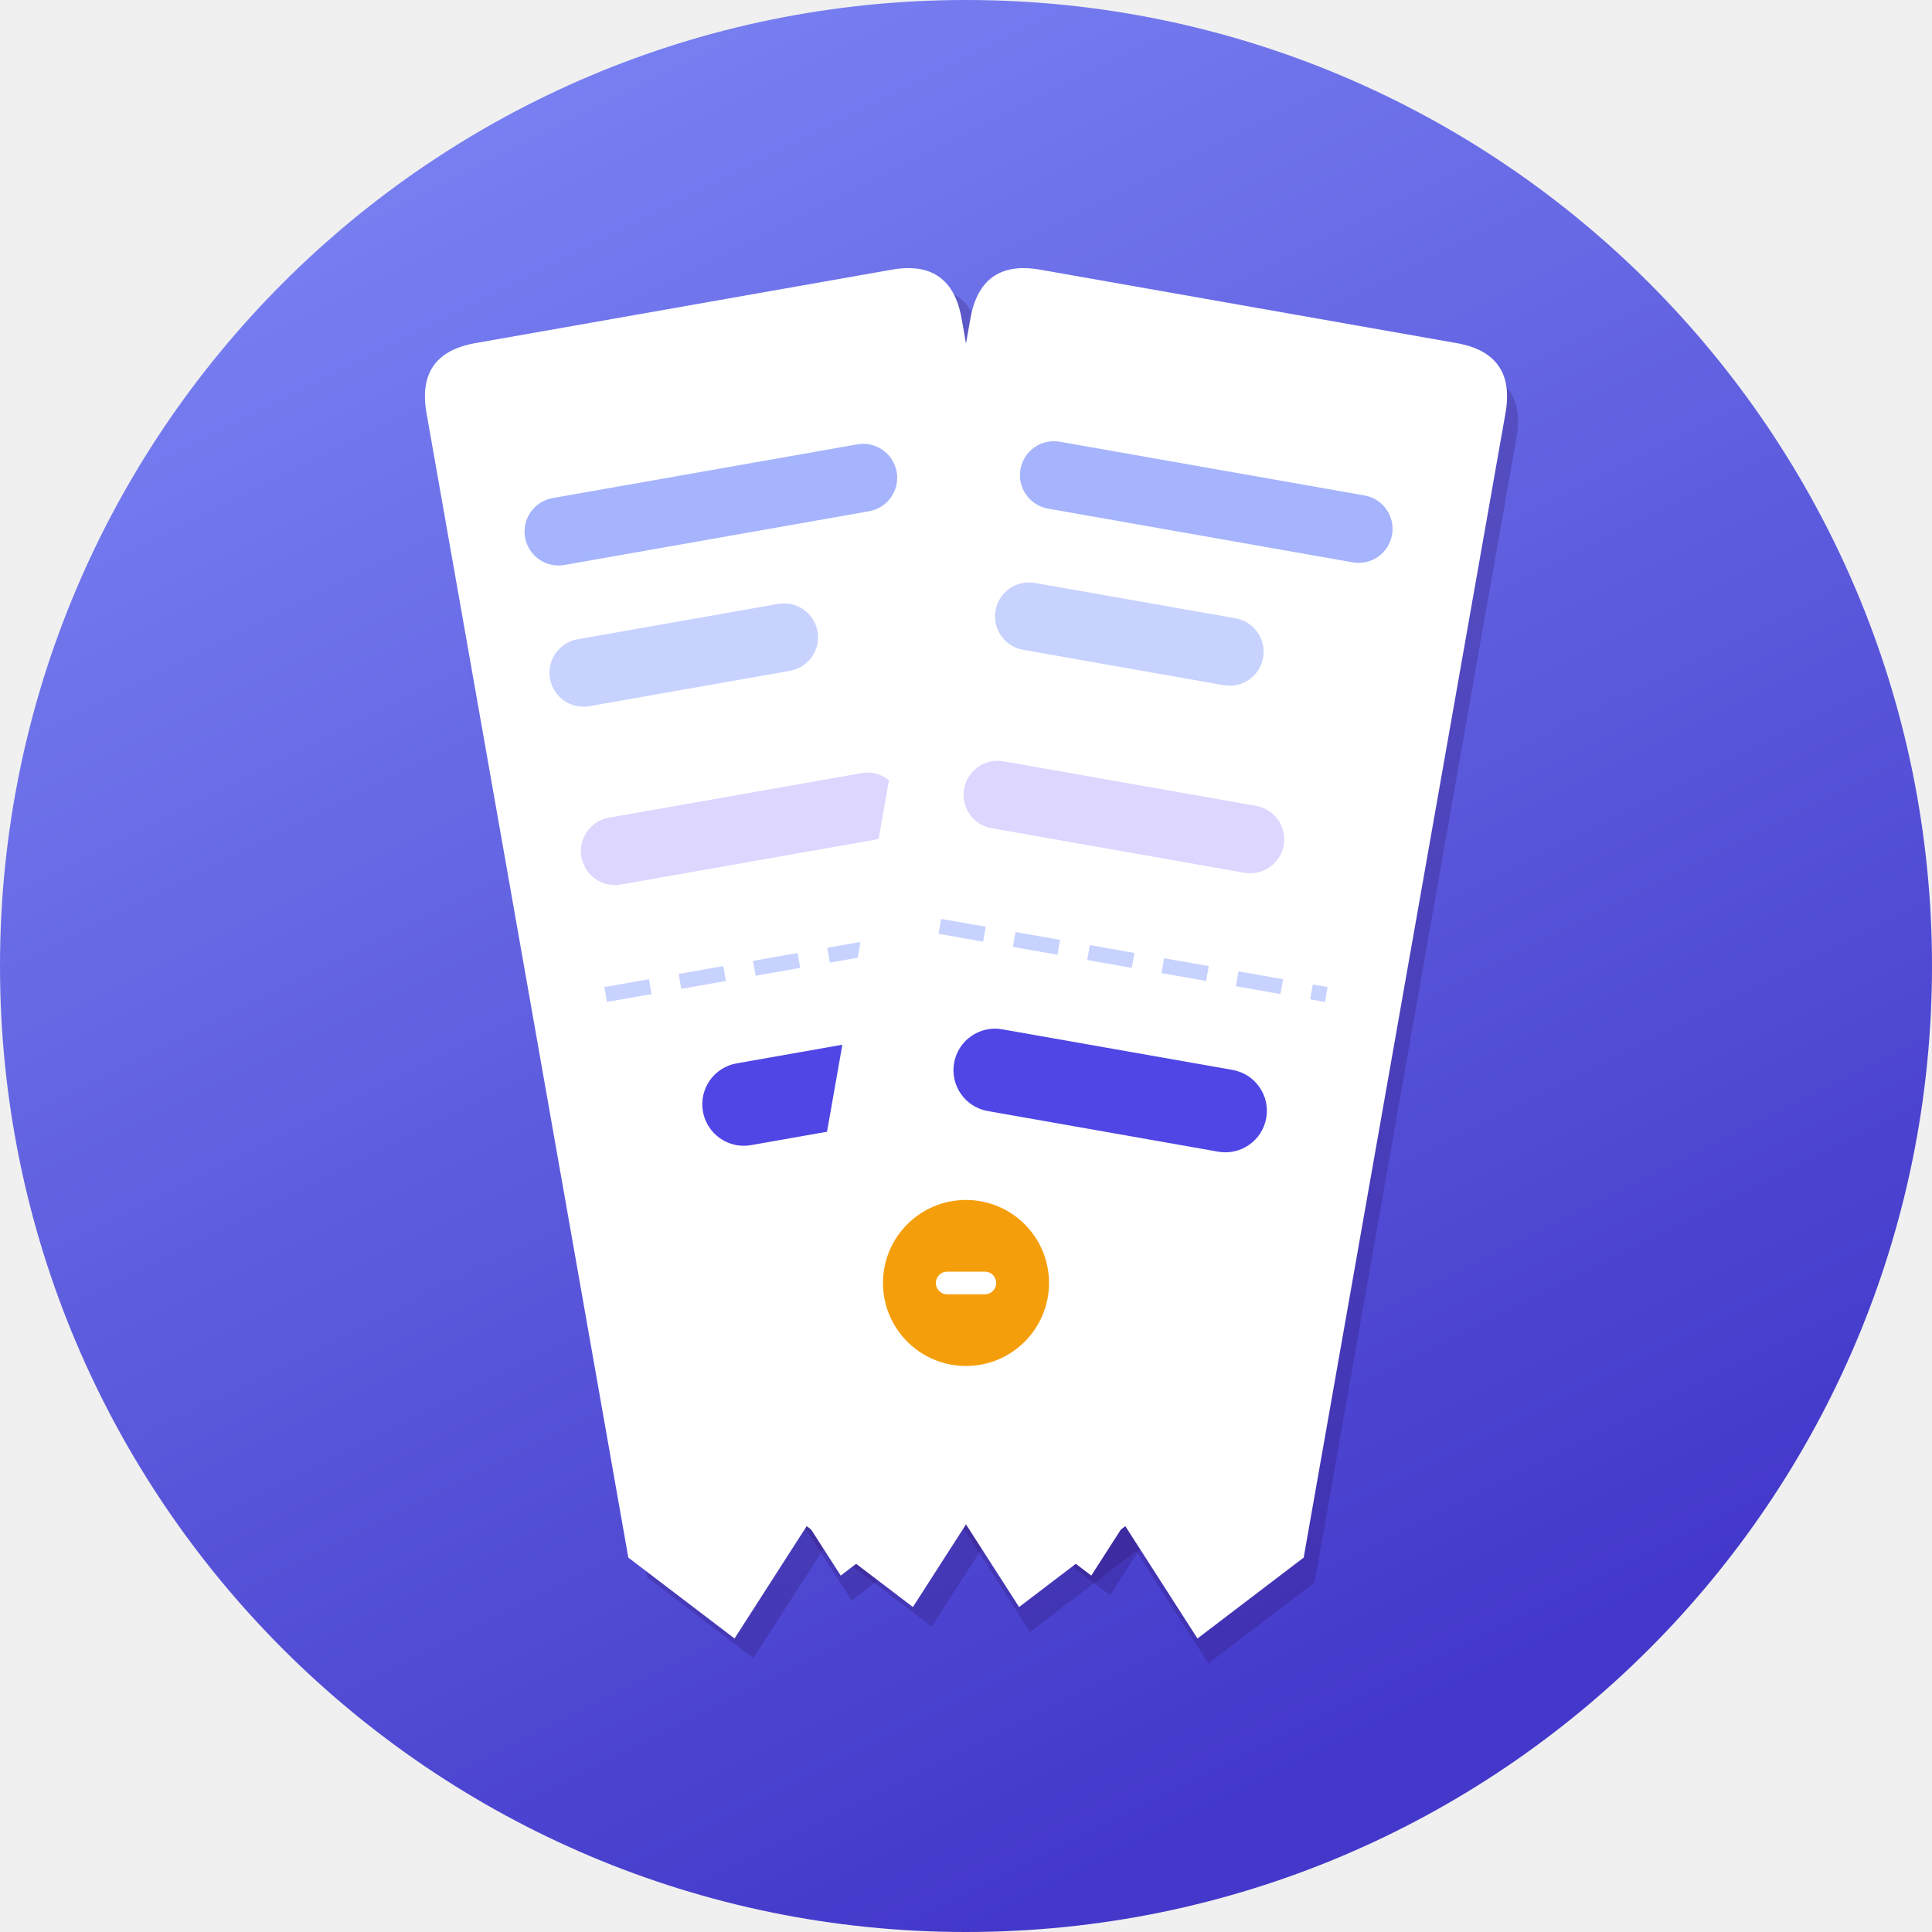
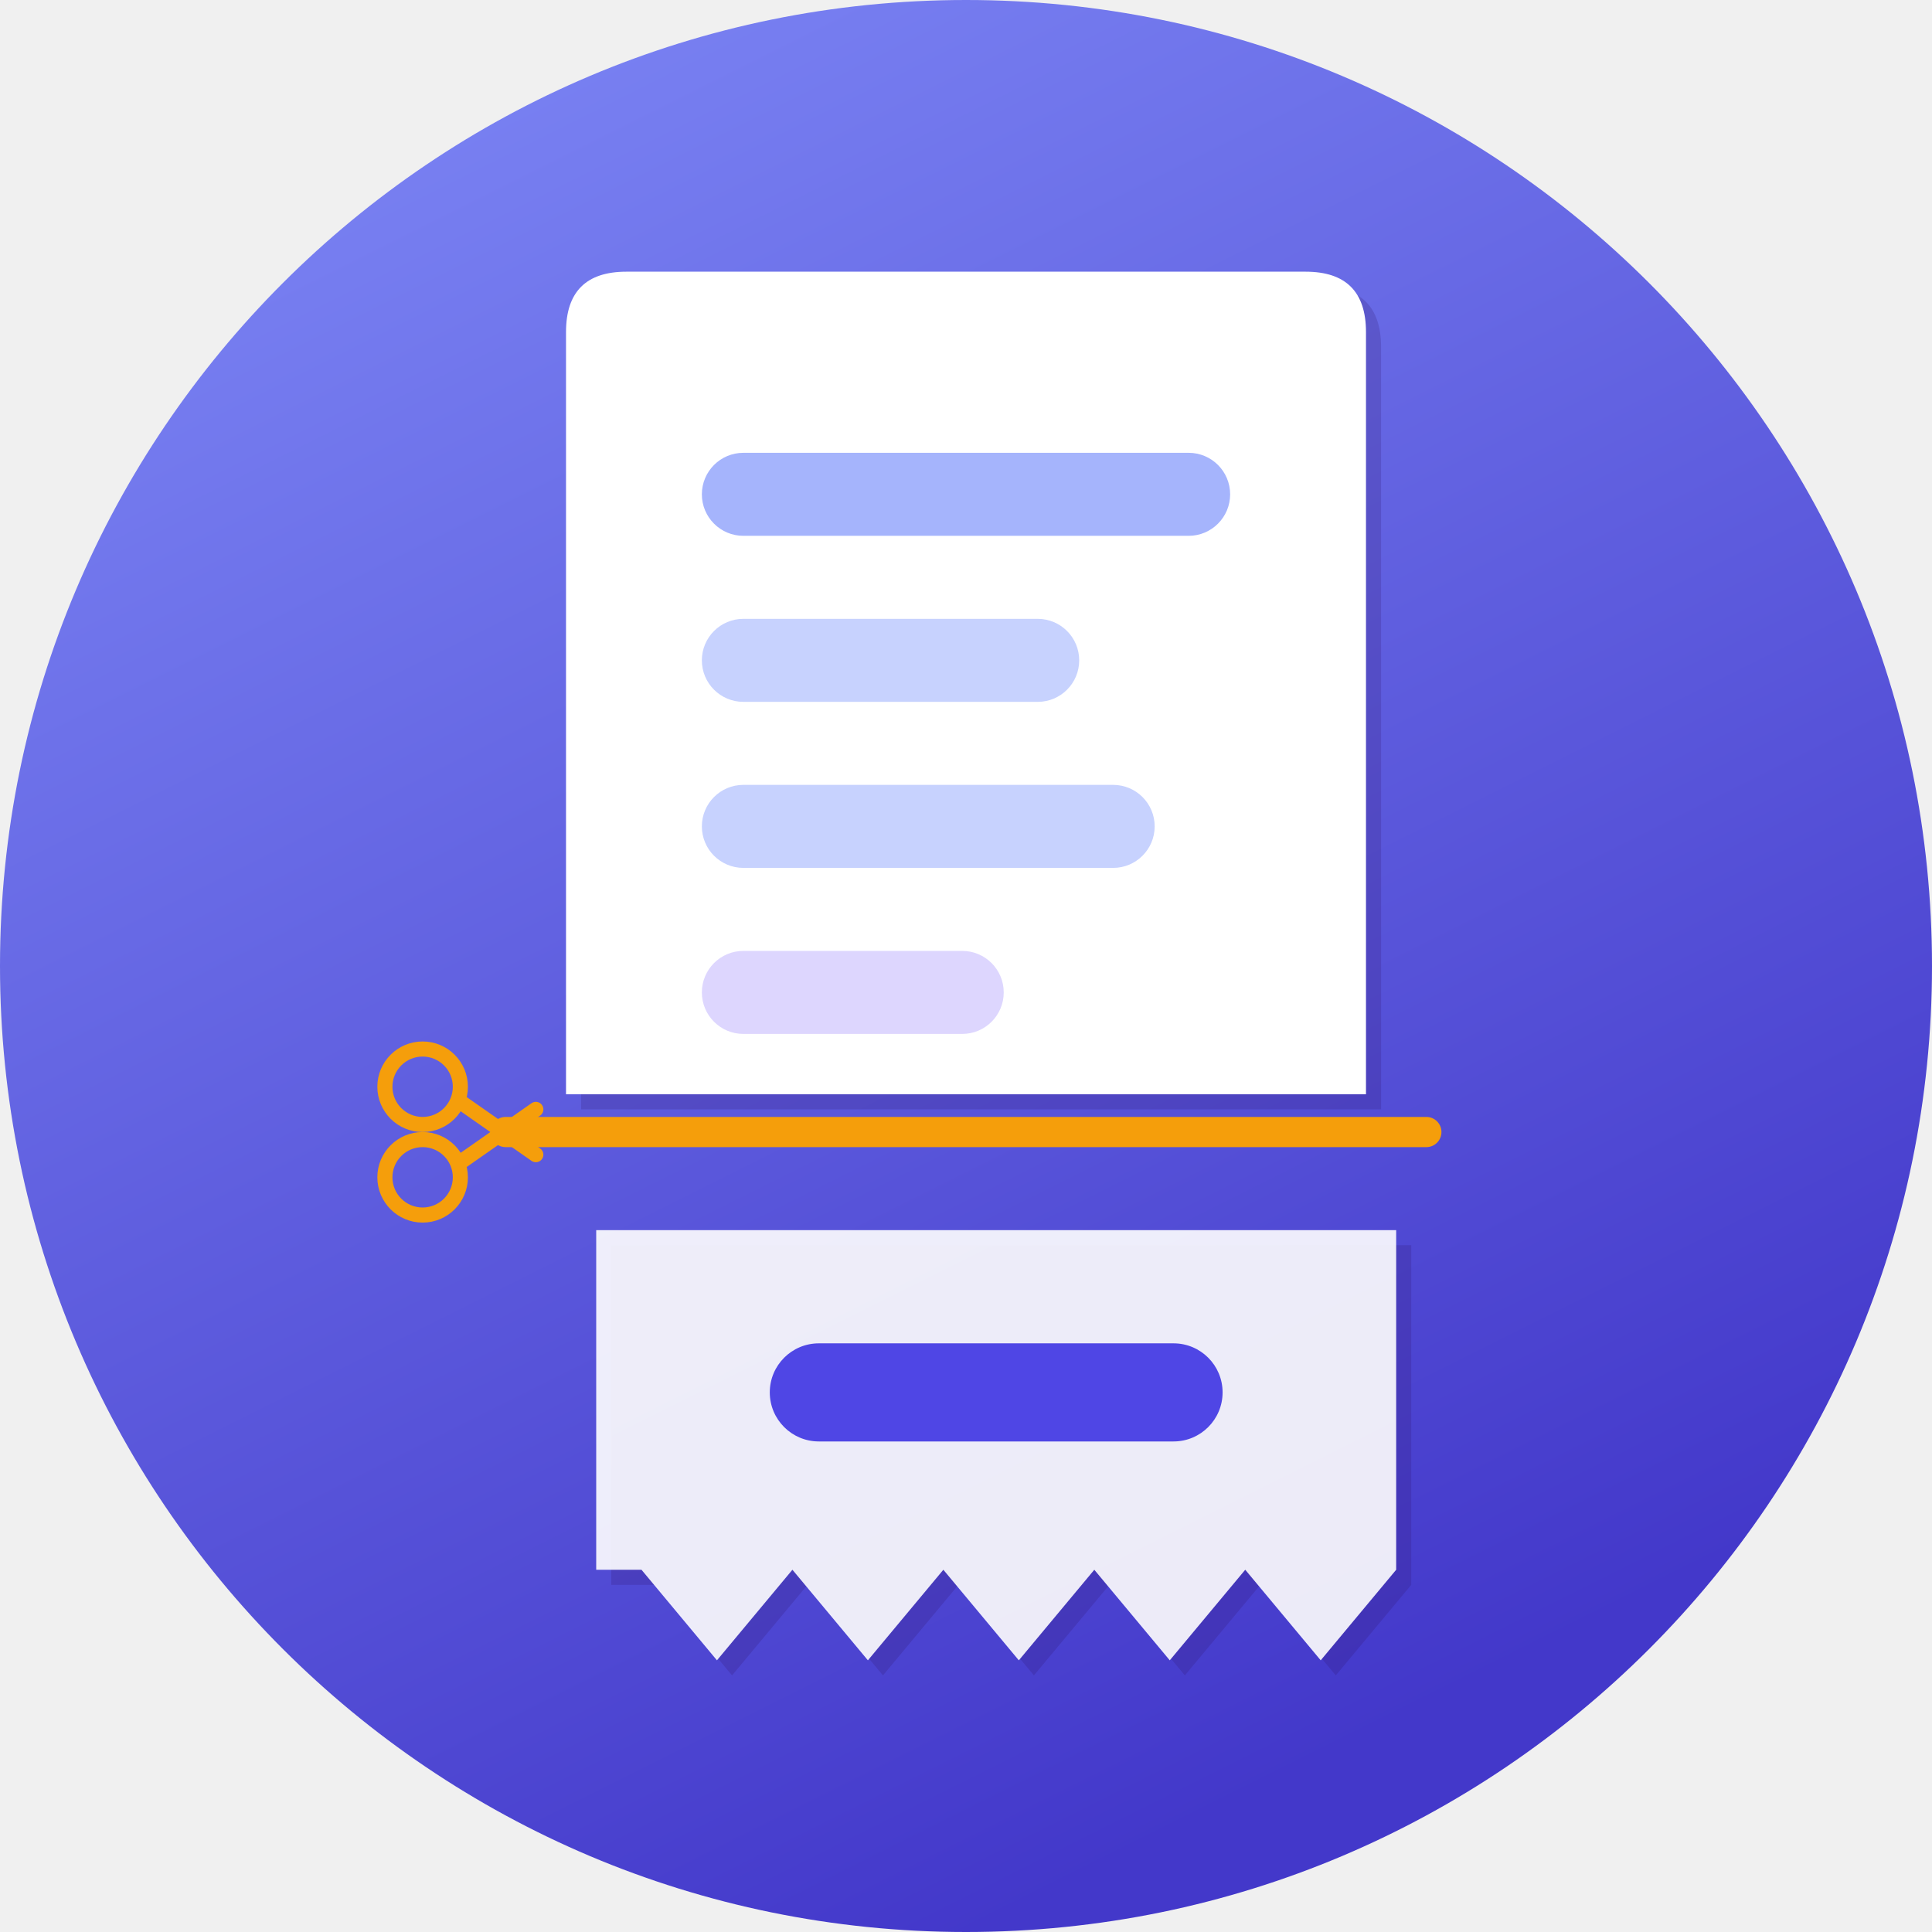
<svg xmlns="http://www.w3.org/2000/svg" width="512" height="512" viewBox="0 0 512 512">
  <defs>
    <linearGradient id="bg" x1="0" y1="0" x2="0.5" y2="1">
      <stop offset="0%" stop-color="#818CF8" />
      <stop offset="100%" stop-color="#4338CA" />
    </linearGradient>
  </defs>
  <circle cx="256" cy="256" r="256" fill="url(#bg)" />
-   <g transform="rotate(-10, 256, 68)">
-     <path d="M124,68 L236,68 Q252,68 252,84 L252,392              L228,418 L204,392 L180,418 L156,392 L132,418 L108,392              L108,84 Q108,68 124,68 Z" fill="#2e1065" fill-opacity="0.25" transform="translate(4, 6)" />
+   <g>
+     <path d="M166,72 L346,72 Q362,72 362,88 L362,290 L150,290 L150,88 Q150,72 166,72 Z" fill="#2e1065" fill-opacity="0.2" transform="translate(4,4)" />
+     <path d="M166,72 L346,72 Q362,72 362,88 L362,290 L150,290 L150,88 Q150,72 166,72 Z" fill="white" />
+     <rect x="186" y="120" width="140" height="22" rx="11" fill="#A5B4FC" />
+     <rect x="186" y="164" width="100" height="22" rx="11" fill="#C7D2FE" />
+     <rect x="186" y="208" width="120" height="22" rx="11" fill="#C7D2FE" />
+     <rect x="186" y="252" width="80" height="22" rx="11" fill="#DDD6FE" />
  </g>
-   <g transform="rotate(10, 256, 68)">
-     <path d="M276,68 L388,68 Q404,68 404,84 L404,392              L380,418 L356,392 L332,418 L308,392 L284,418 L260,392              L260,84 Q260,68 276,68 Z" fill="#2e1065" fill-opacity="0.25" transform="translate(4, 6)" />
+   <rect x="130" y="296" width="252" height="8" rx="4" fill="#F59E0B" />
+   <g transform="translate(128, 300)">
+     <circle cx="-16" cy="-12" r="10" fill="none" stroke="#F59E0B" stroke-width="4" />
+     <circle cx="-16" cy="12" r="10" fill="none" stroke="#F59E0B" stroke-width="4" />
+     <line x1="-6" y1="-8" x2="14" y2="6" stroke="#F59E0B" stroke-width="4" stroke-linecap="round" />
+     <line x1="-6" y1="8" x2="14" y2="-6" stroke="#F59E0B" stroke-width="4" stroke-linecap="round" />
  </g>
-   <g transform="rotate(-10, 256, 68)">
-     <path d="M124,68 L236,68 Q252,68 252,84 L252,392              L228,418 L204,392 L180,418 L156,392 L132,418 L108,392              L108,84 Q108,68 124,68 Z" fill="white" />
-     <rect x="128" y="112" width="100" height="18" rx="9" fill="#A5B4FC" />
-     <rect x="128" y="150" width="72" height="18" rx="9" fill="#C7D2FE" />
-     <rect x="128" y="198" width="86" height="18" rx="9" fill="#DDD6FE" />
-     <line x1="128" y1="244" x2="232" y2="244" stroke="#C7D2FE" stroke-width="4" stroke-dasharray="12 8" />
-     <rect x="148" y="268" width="84" height="22" rx="11" fill="#4F46E5" />
-   </g>
-   <g transform="rotate(10, 256, 68)">
-     <path d="M276,68 L388,68 Q404,68 404,84 L404,392              L380,418 L356,392 L332,418 L308,392 L284,418 L260,392              L260,84 Q260,68 276,68 Z" fill="white" />
-     <rect x="280" y="112" width="100" height="18" rx="9" fill="#A5B4FC" />
-     <rect x="280" y="150" width="72" height="18" rx="9" fill="#C7D2FE" />
-     <rect x="280" y="198" width="86" height="18" rx="9" fill="#DDD6FE" />
-     <line x1="280" y1="244" x2="384" y2="244" stroke="#C7D2FE" stroke-width="4" stroke-dasharray="12 8" />
-     <rect x="290" y="268" width="84" height="22" rx="11" fill="#4F46E5" />
-   </g>
-   <g transform="translate(256, 340)">
-     <circle cx="0" cy="0" r="22" fill="#F59E0B" />
-     <rect x="-8" y="-3" width="16" height="6" rx="3" fill="white" />
+   <g transform="translate(8, 16)">
+     <path d="M150,310 L362,310 L362,400              L342,424 L322,400 L302,424 L282,400 L262,424 L242,400 L222,424 L202,400 L182,424 L162,400              L150,400 Z" fill="#2e1065" fill-opacity="0.2" transform="translate(4,4)" />
+     <path d="M150,310 L362,310 L362,400              L342,424 L322,400 L302,424 L282,400 L262,424 L242,400 L222,424 L202,400 L182,424 L162,400              L150,400 Z" fill="white" fill-opacity="0.9" />
+     <rect x="196" y="340" width="120" height="26" rx="13" fill="#4F46E5" />
  </g>
</svg>
